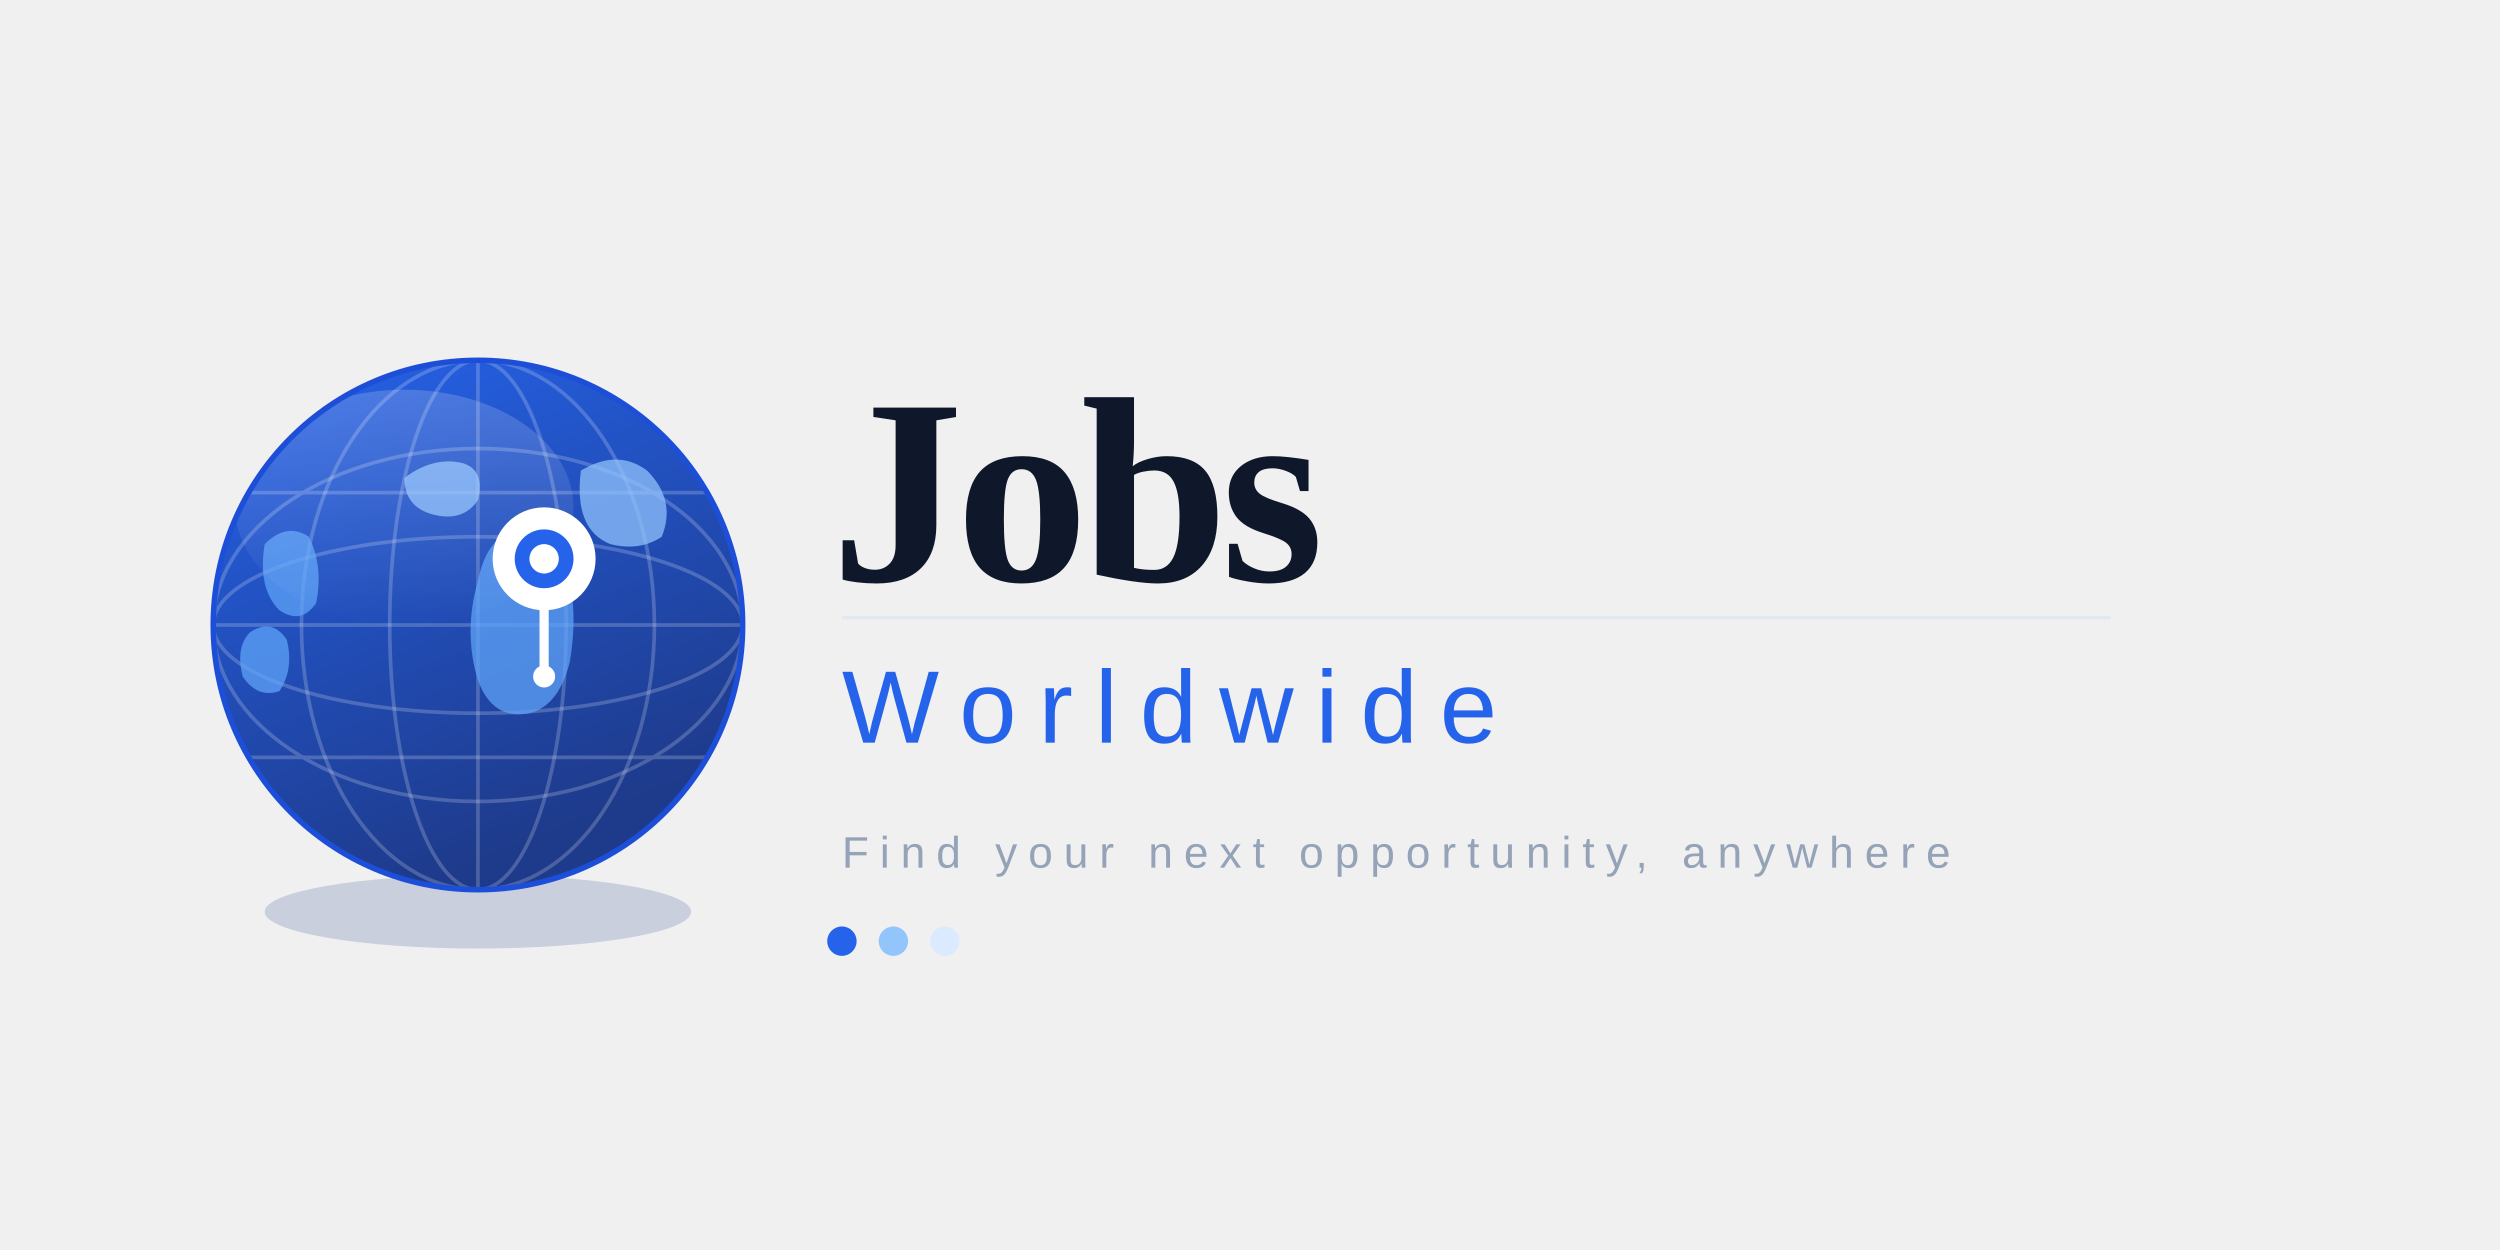
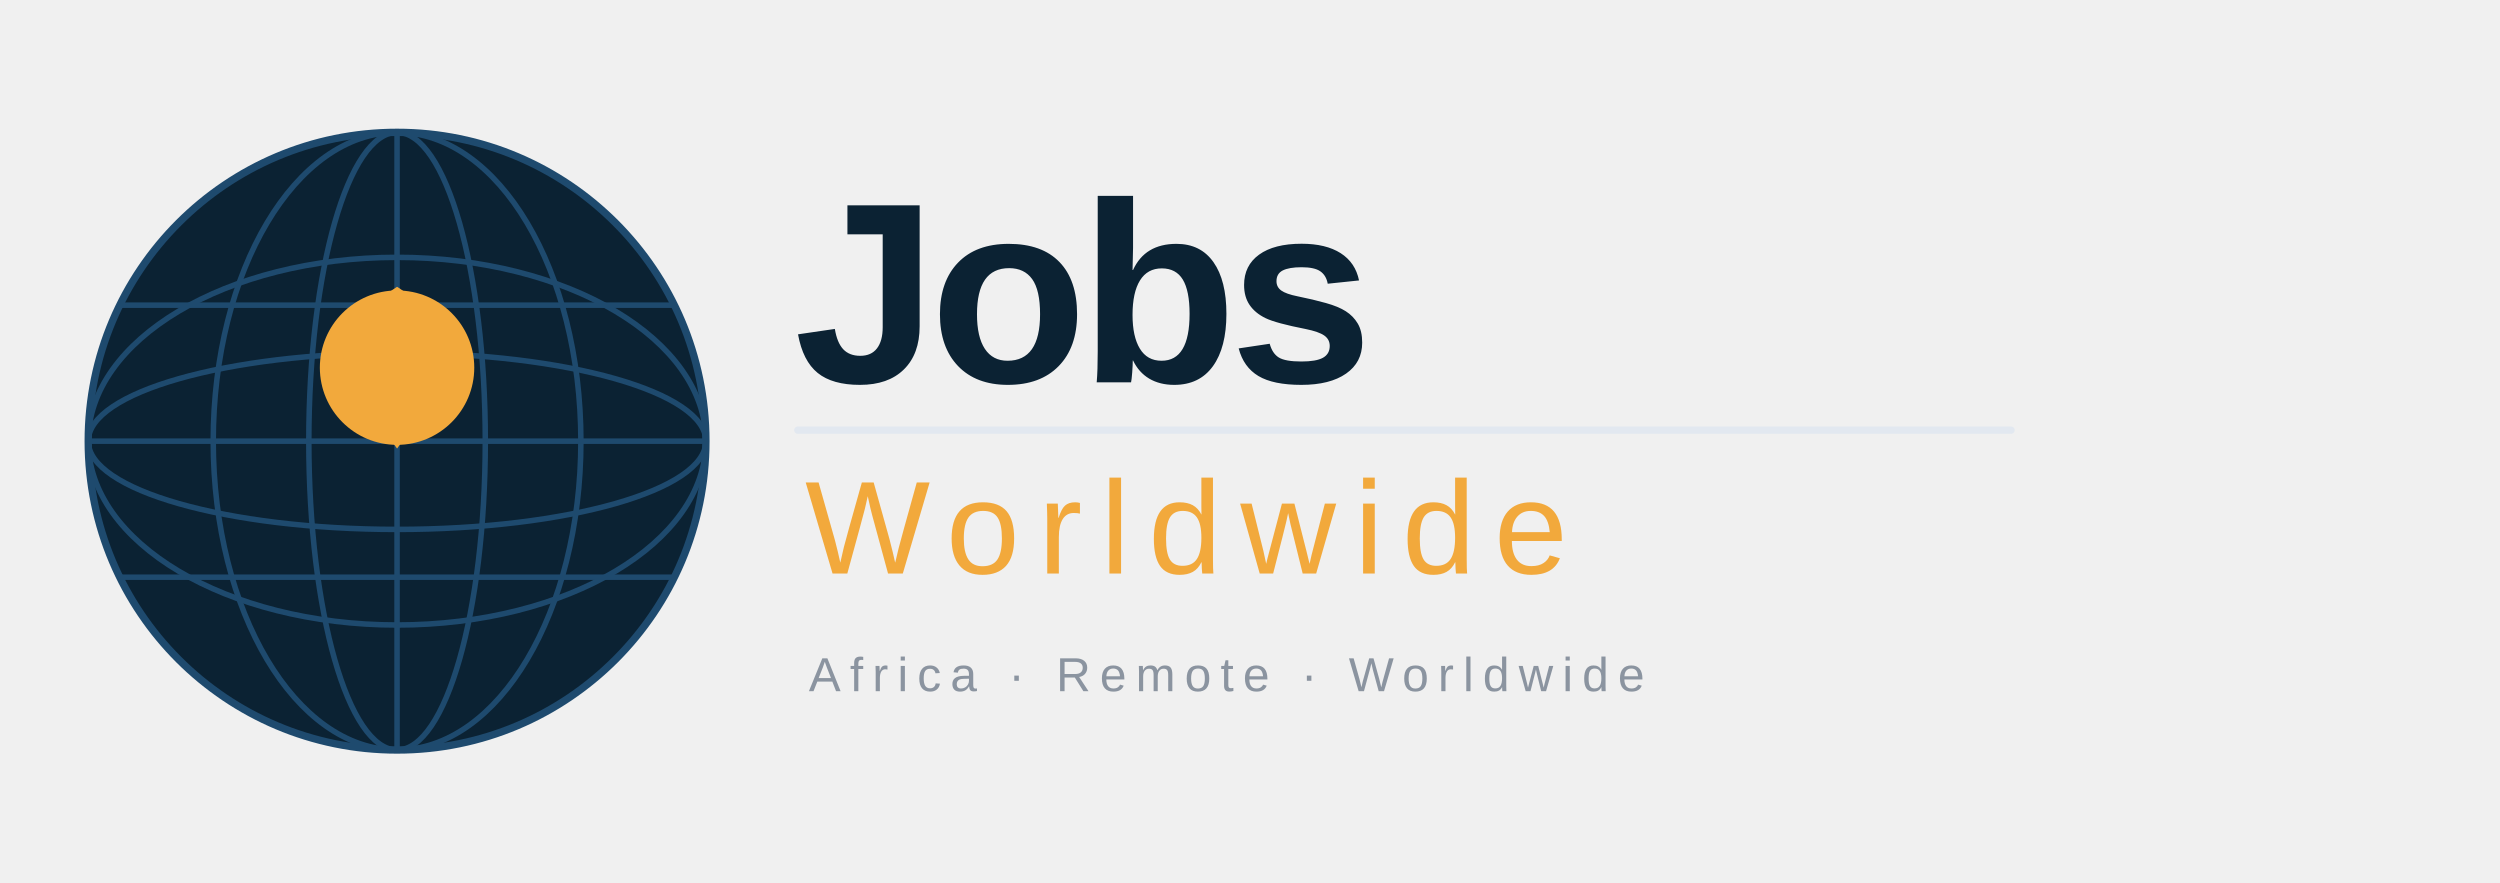
- <svg xmlns="http://www.w3.org/2000/svg" width="680" height="340" viewBox="0 0 680 340" role="img">
+ <svg xmlns="http://www.w3.org/2000/svg" width="680" height="240" viewBox="0 0 680 240" role="img">
  <defs>
    <clipPath id="gc">
-       <circle cx="130" cy="170" r="72" />
+       <circle cx="108" cy="120" r="84" />
    </clipPath>
-     <linearGradient id="gBg" x1="0" y1="0" x2="0.4" y2="1">
-       <stop offset="0%" stop-color="#2563EB" />
-       <stop offset="100%" stop-color="#1E3A8A" />
-     </linearGradient>
-     <linearGradient id="pinG" x1="0" y1="0" x2="0" y2="1">
-       <stop offset="0%" stop-color="#60A5FA" />
-       <stop offset="100%" stop-color="#2563EB" />
-     </linearGradient>
-     <linearGradient id="sheen" x1="0" y1="0" x2="0" y2="1">
-       <stop offset="0%" stop-color="#ffffff" stop-opacity="0.18" />
-       <stop offset="100%" stop-color="#ffffff" stop-opacity="0" />
-     </linearGradient>
  </defs>
-   <ellipse cx="130" cy="248" rx="58" ry="10" fill="#1E3A8A" opacity="0.18" />
-   <circle cx="130" cy="170" r="72" fill="url(#gBg)" />
-   <g clip-path="url(#gc)" fill="none" stroke="#ffffff" stroke-width="1" opacity="0.2">
-     <ellipse cx="130" cy="170" rx="72" ry="24" />
-     <ellipse cx="130" cy="170" rx="72" ry="48" />
-     <line x1="58" y1="170" x2="202" y2="170" />
-     <line x1="58" y1="134" x2="202" y2="134" />
-     <line x1="58" y1="206" x2="202" y2="206" />
+   <circle cx="108" cy="120" r="84" fill="#0b2233" />
+   <g clip-path="url(#gc)" fill="none" stroke="#1e4a6e" stroke-width="1.5">
+     <ellipse cx="108" cy="120" rx="84" ry="24" />
+     <ellipse cx="108" cy="120" rx="84" ry="50" />
+     <line x1="24" y1="120" x2="192" y2="120" />
+     <line x1="24" y1="83" x2="192" y2="83" />
+     <line x1="24" y1="157" x2="192" y2="157" />
  </g>
-   <g clip-path="url(#gc)" fill="none" stroke="#ffffff" stroke-width="1" opacity="0.2">
-     <ellipse cx="130" cy="170" rx="24" ry="72" />
-     <ellipse cx="130" cy="170" rx="48" ry="72" />
-     <line x1="130" y1="98" x2="130" y2="242" />
+   <g clip-path="url(#gc)" fill="none" stroke="#1e4a6e" stroke-width="1.5">
+     <ellipse cx="108" cy="120" rx="24" ry="84" />
+     <ellipse cx="108" cy="120" rx="50" ry="84" />
+     <line x1="108" y1="36" x2="108" y2="204" />
  </g>
-   <g clip-path="url(#gc)" opacity="0.72">
-     <path d="M138 145 Q148 140 152 150 Q158 162 155 180 Q152 192 144 194 Q134 196 130 185 Q126 172 130 158 Q132 148 138 145Z" fill="#60A5FA" />
-     <path d="M110 130 Q118 124 126 126 Q132 128 130 136 Q126 142 118 140 Q110 138 110 130Z" fill="#93C5FD" />
-     <path d="M72 148 Q78 142 84 146 Q88 154 86 164 Q82 170 76 166 Q70 160 72 148Z" fill="#60A5FA" />
-     <path d="M68 172 Q74 168 78 174 Q80 182 76 188 Q70 190 66 184 Q64 176 68 172Z" fill="#60A5FA" />
-     <path d="M158 128 Q168 122 176 128 Q184 136 180 146 Q174 150 166 148 Q156 144 158 128Z" fill="#93C5FD" />
-   </g>
-   <ellipse cx="110" cy="138" rx="46" ry="32" fill="url(#sheen)" clip-path="url(#gc)" />
-   <circle cx="130" cy="170" r="72" fill="none" stroke="#1D4ED8" stroke-width="1.5" />
-   <circle cx="148" cy="152" r="14" fill="#ffffff" />
-   <circle cx="148" cy="152" r="8" fill="#2563EB" />
-   <circle cx="148" cy="152" r="4" fill="#ffffff" />
-   <line x1="148" y1="166" x2="148" y2="182" stroke="#ffffff" stroke-width="2.5" stroke-linecap="round" />
-   <circle cx="148" cy="184" r="3" fill="#ffffff" />
-   <text x="226" y="158" font-family="Georgia, 'Times New Roman', serif" font-size="72" font-weight="700" fill="#0F172A" letter-spacing="-2">Jobs</text>
-   <text x="229" y="202" font-family="Arial, Helvetica, sans-serif" font-size="28" font-weight="400" fill="#2563EB" letter-spacing="6">Worldwide</text>
-   <line x1="229" y1="168" x2="574" y2="168" stroke="#E2E8F0" stroke-width="1" />
-   <text x="229" y="236" font-family="Arial, Helvetica, sans-serif" font-size="12" font-weight="400" fill="#94A3B8" letter-spacing="3">Find your next opportunity, anywhere</text>
-   <circle cx="229" cy="256" r="4" fill="#2563EB" />
-   <circle cx="243" cy="256" r="4" fill="#93C5FD" />
-   <circle cx="257" cy="256" r="4" fill="#DBEAFE" />
+   <circle cx="108" cy="120" r="84" fill="none" stroke="#1e4a6e" stroke-width="2" />
+   <circle cx="108" cy="100" r="21" fill="#f2a93c" />
+   <circle cx="108" cy="100" r="9" fill="#0b2233" />
+   <path d="M108 122 L97 107 Q86 92 108 78 Q130 92 119 107 Z" fill="#f2a93c" />
+   <text x="216" y="104" font-family="'DM Sans', -apple-system, BlinkMacSystemFont, Arial, sans-serif" font-size="70" font-weight="700" fill="#0b2233" letter-spacing="-2">Jobs</text>
+   <rect x="216" y="116" width="332" height="2" fill="#e2e8f0" rx="1" />
+   <text x="219" y="156" font-family="'DM Sans', -apple-system, BlinkMacSystemFont, Arial, sans-serif" font-size="36" font-weight="500" fill="#f2a93c" letter-spacing="5">Worldwide</text>
+   <text x="220" y="188" font-family="'DM Sans', -apple-system, BlinkMacSystemFont, Arial, sans-serif" font-size="13" font-weight="400" fill="#8b94a0" letter-spacing="2.5">Africa · Remote · Worldwide</text>
</svg>
